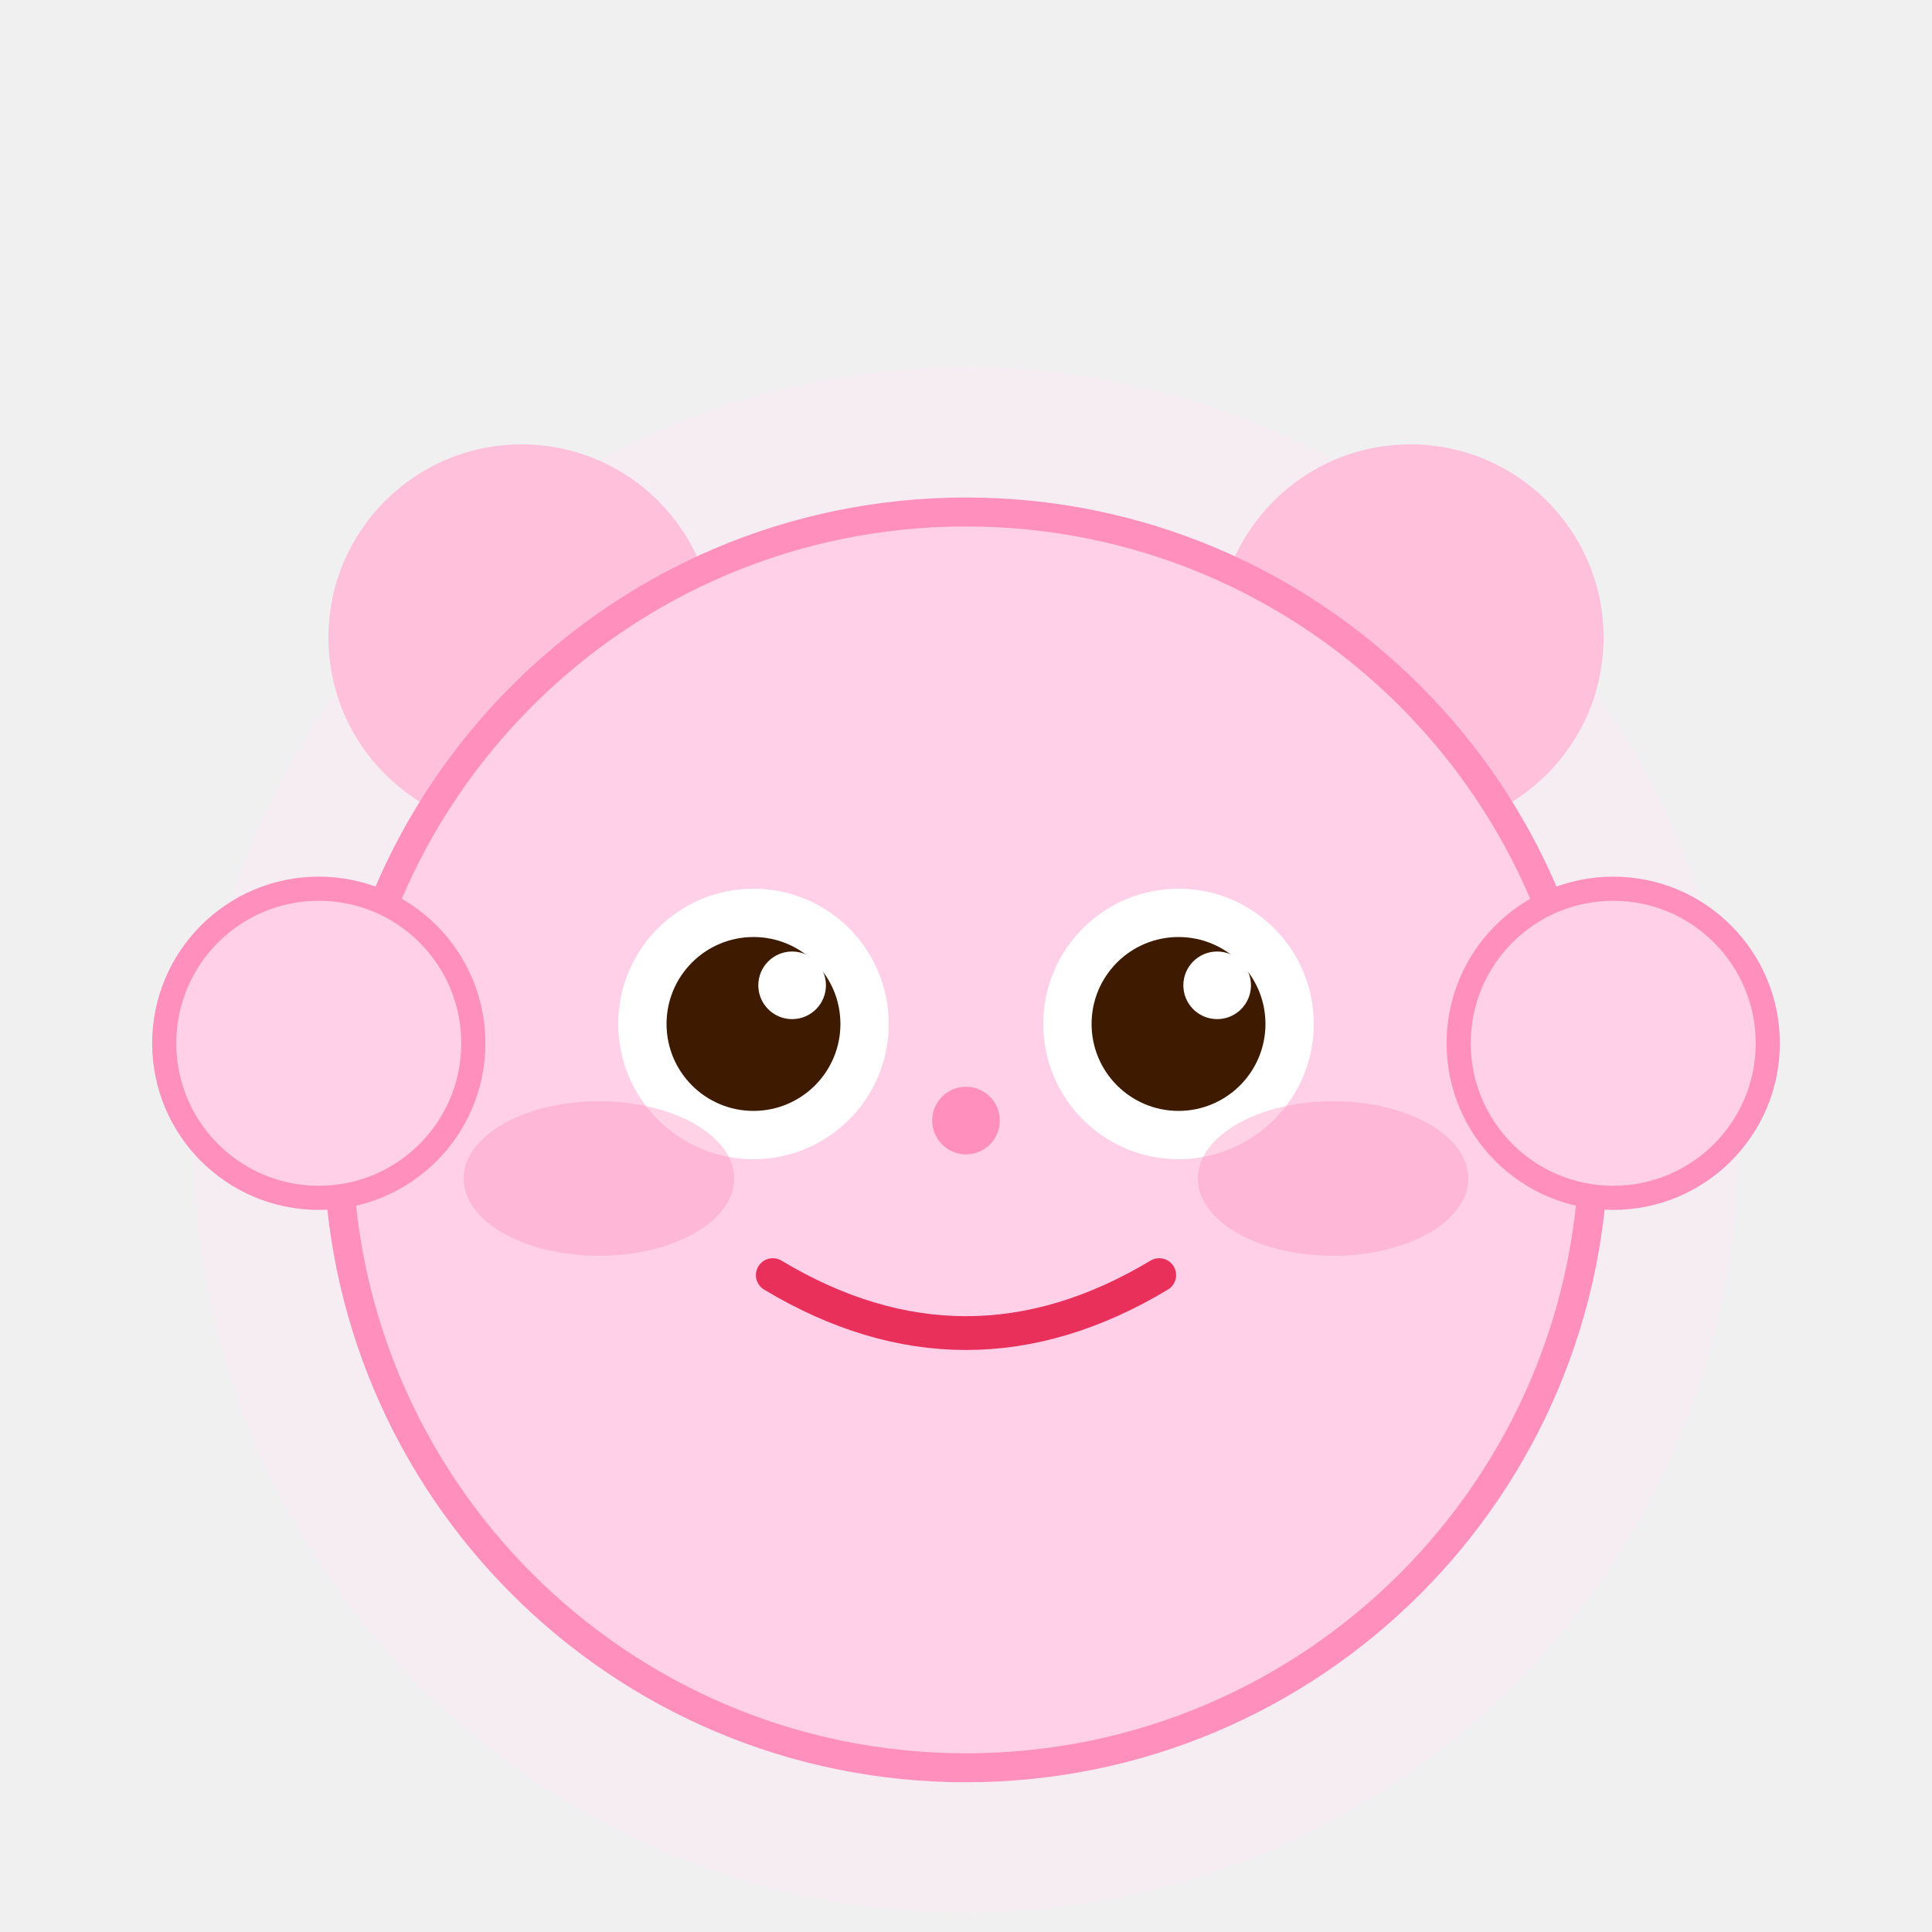
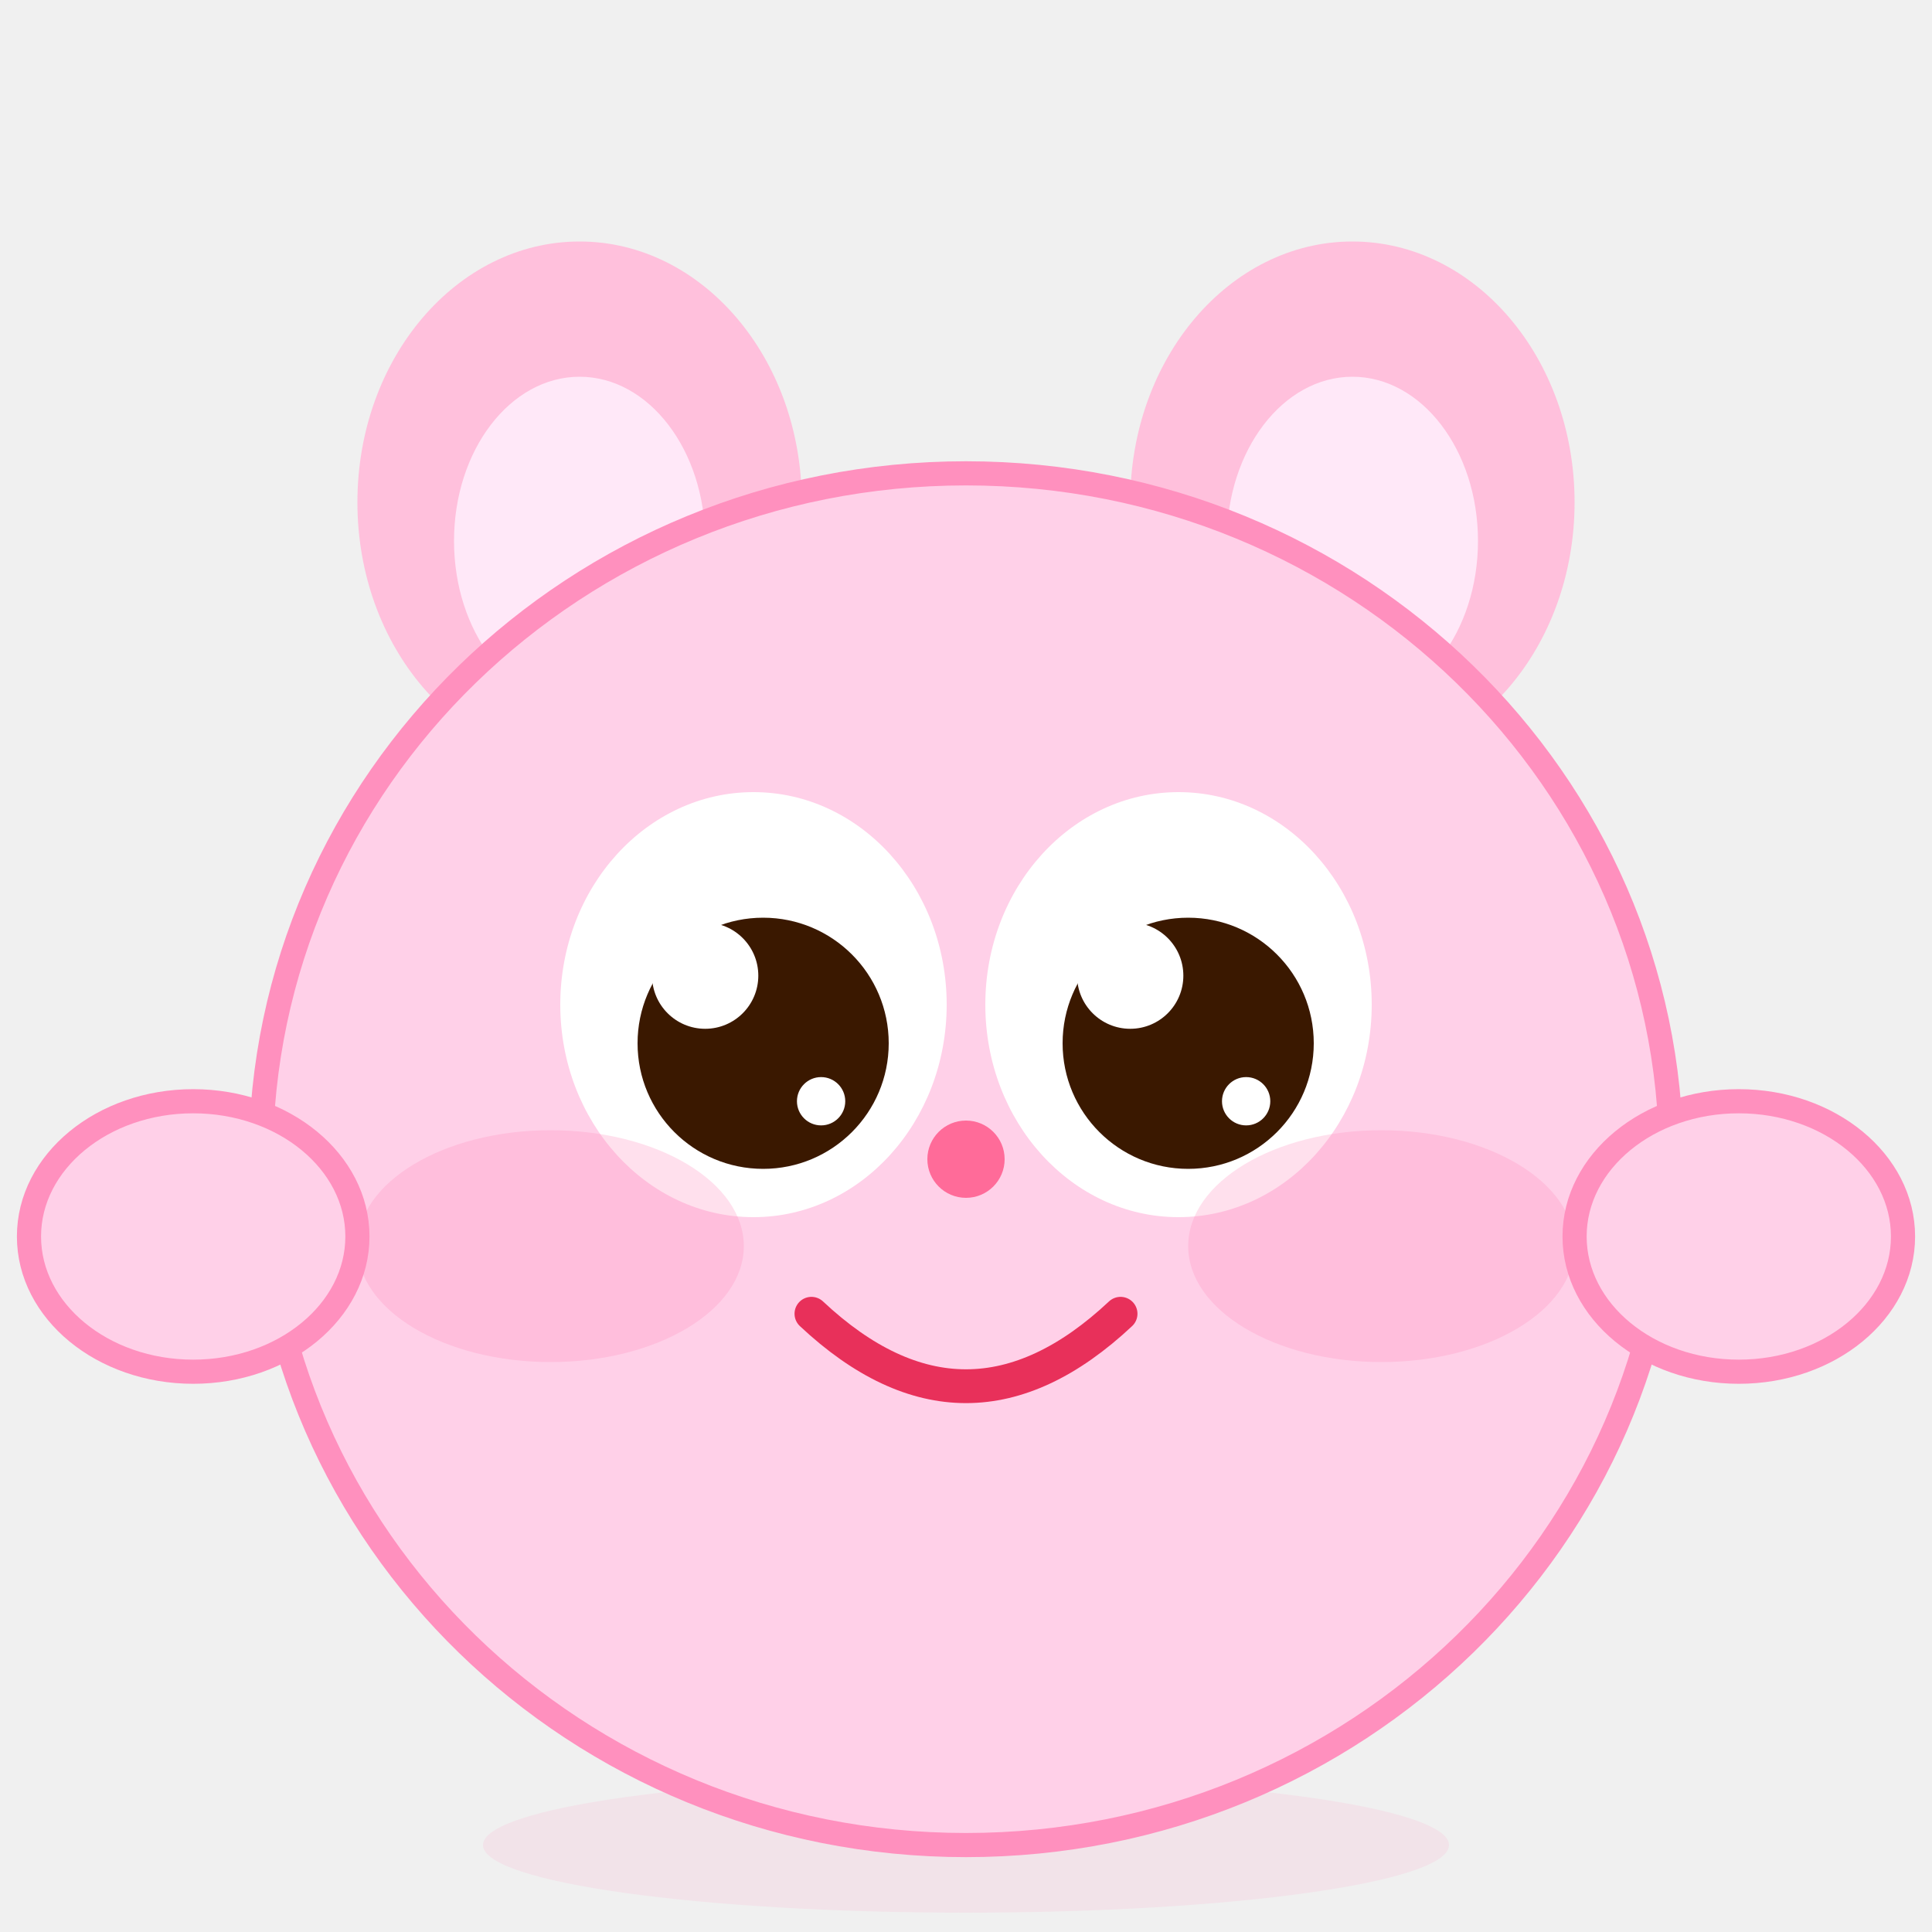
<svg xmlns="http://www.w3.org/2000/svg" viewBox="0 0 200 200">
-   <circle cx="100" cy="118" r="80" fill="#FFE8F5" opacity="0.4" />
-   <circle cx="54" cy="66" r="20" fill="#FFC0DC" />
-   <circle cx="146" cy="66" r="20" fill="#FFC0DC" />
-   <circle cx="100" cy="118" r="65" fill="#FFD0E8" />
-   <circle cx="100" cy="118" r="65" fill="none" stroke="#FF90BE" stroke-width="3" />
-   <circle cx="33" cy="108" r="16" fill="#FFD0E8" stroke="#FF90BE" stroke-width="2.5" />
-   <circle cx="167" cy="108" r="16" fill="#FFD0E8" stroke="#FF90BE" stroke-width="2.5" />
-   <circle cx="78" cy="106" r="14" fill="white" />
-   <circle cx="122" cy="106" r="14" fill="white" />
-   <circle cx="78" cy="106" r="9" fill="#3D1A00" />
-   <circle cx="122" cy="106" r="9" fill="#3D1A00" />
-   <circle cx="82" cy="102" r="3.5" fill="white" />
-   <circle cx="126" cy="102" r="3.5" fill="white" />
-   <ellipse cx="62" cy="122" rx="14" ry="8" fill="#FF90BE" opacity="0.4" />
-   <ellipse cx="138" cy="122" rx="14" ry="8" fill="#FF90BE" opacity="0.4" />
-   <circle cx="100" cy="116" r="3.5" fill="#FF90BE" />
-   <path d="M 80 132 Q 100 144 120 132" stroke="#E8305A" stroke-width="3.5" fill="none" stroke-linecap="round" />
+   <ellipse cx="100" cy="191" rx="50" ry="7" fill="#FF90BE" opacity="0.14" />
+   <ellipse cx="60" cy="52" rx="23" ry="27" fill="#FFC0DC" />
+   <ellipse cx="60" cy="56" rx="13" ry="17" fill="#FFE8F8" />
+   <ellipse cx="140" cy="52" rx="23" ry="27" fill="#FFC0DC" />
+   <ellipse cx="140" cy="56" rx="13" ry="17" fill="#FFE8F8" />
+   <ellipse cx="100" cy="120" rx="73" ry="71" fill="#FFD0E8" />
+   <ellipse cx="100" cy="120" rx="73" ry="71" fill="none" stroke="#FF90BE" stroke-width="2.5" />
+   <ellipse cx="20" cy="128" rx="17" ry="14" fill="#FFD0E8" stroke="#FF90BE" stroke-width="2.5" />
+   <ellipse cx="180" cy="128" rx="17" ry="14" fill="#FFD0E8" stroke="#FF90BE" stroke-width="2.5" />
+   <ellipse cx="78" cy="104" rx="20" ry="22" fill="white" />
+   <ellipse cx="122" cy="104" rx="20" ry="22" fill="white" />
+   <circle cx="79" cy="108" r="13" fill="#3A1800" />
+   <circle cx="123" cy="108" r="13" fill="#3A1800" />
+   <circle cx="73" cy="101" r="5.5" fill="white" />
+   <circle cx="117" cy="101" r="5.5" fill="white" />
+   <circle cx="85" cy="114" r="2.5" fill="white" />
+   <circle cx="129" cy="114" r="2.5" fill="white" />
+   <circle cx="100" cy="120" r="4" fill="#FF6B99" />
+   <ellipse cx="57" cy="129" rx="20" ry="12" fill="#FF90BE" opacity="0.28" />
+   <ellipse cx="143" cy="129" rx="20" ry="12" fill="#FF90BE" opacity="0.28" />
+   <path d="M 84 136 Q 100 151 116 136" stroke="#E8305A" stroke-width="3.5" fill="none" stroke-linecap="round" />
</svg>
